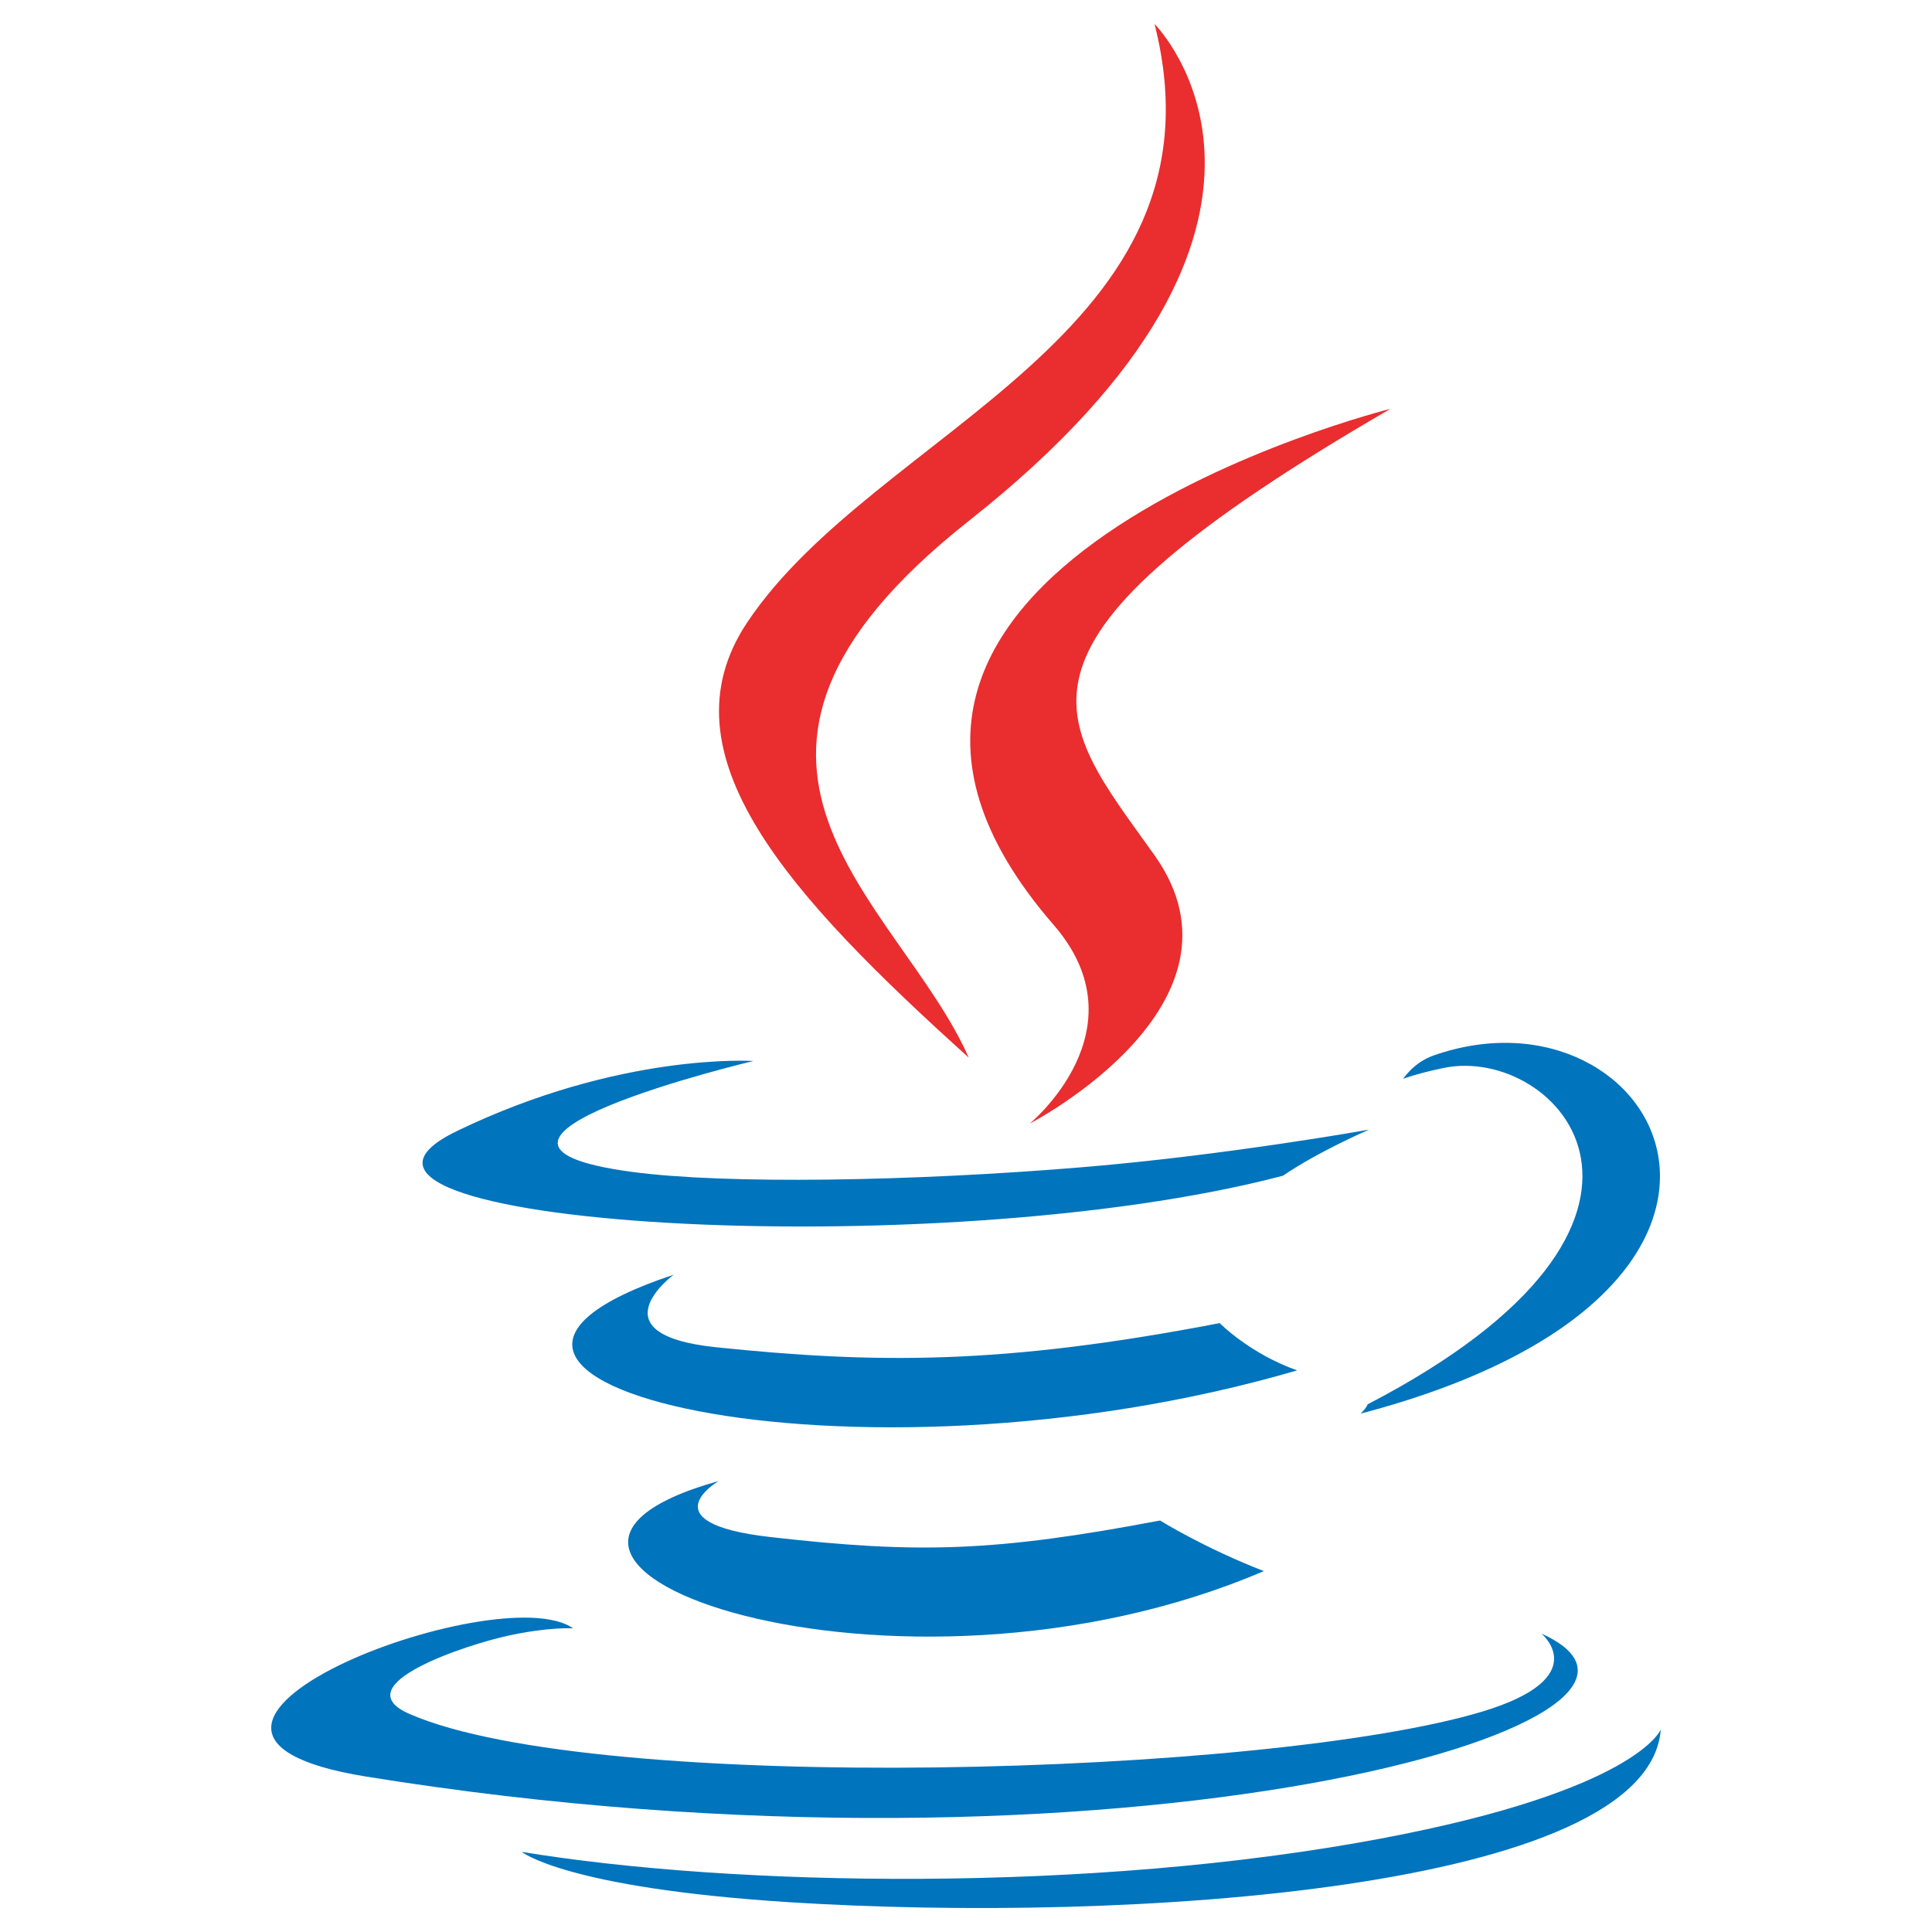
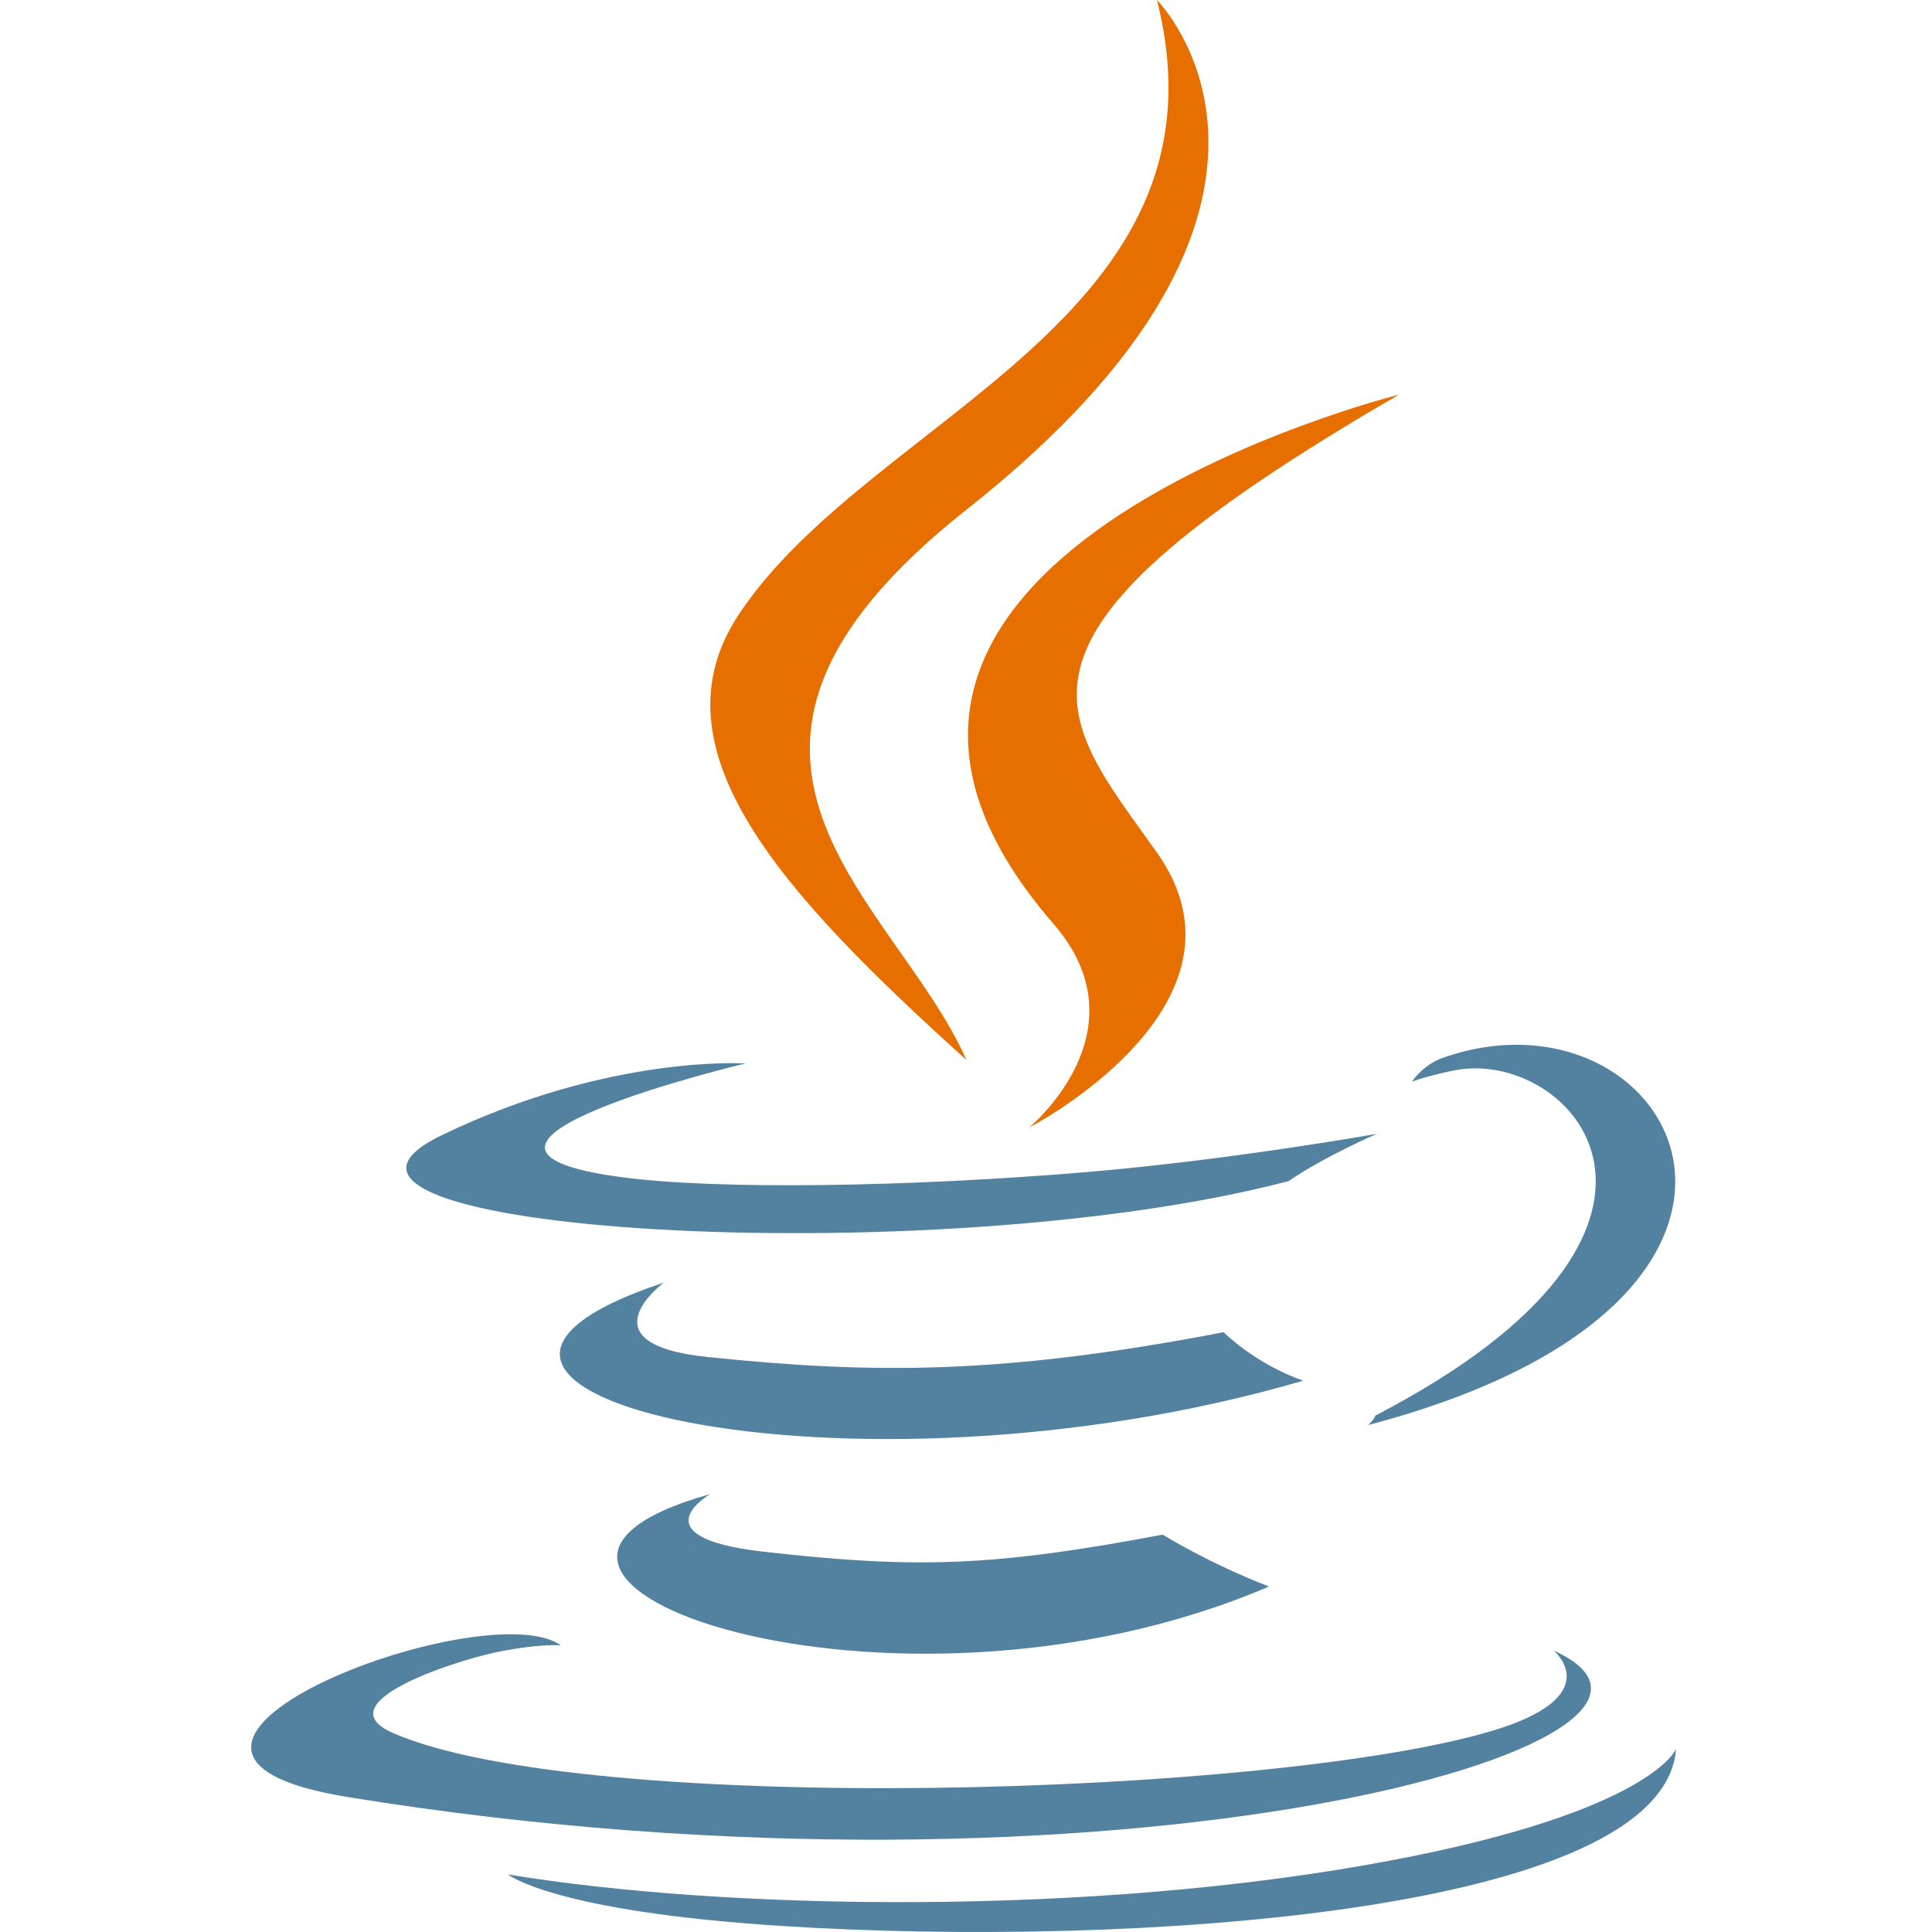
- <svg xmlns="http://www.w3.org/2000/svg" viewBox="0 0 128 128">
-   <path fill="#0074BD" d="M47.617 98.12s-4.767 2.774 3.397 3.71c9.892 1.13 14.947.968 25.845-1.092 0 0 2.871 1.795 6.873 3.351-24.439 10.47-55.308-.607-36.115-5.969zm-2.988-13.665s-5.348 3.959 2.823 4.805c10.567 1.091 18.91 1.18 33.354-1.6 0 0 1.993 2.025 5.132 3.131-29.542 8.64-62.446.68-41.309-6.336z" />
-   <path fill="#EA2D2E" d="M69.802 61.271c6.025 6.935-1.58 13.17-1.58 13.17s15.289-7.891 8.269-17.777c-6.559-9.215-11.587-13.792 15.635-29.58 0 .001-42.731 10.67-22.324 34.187z" />
-   <path fill="#0074BD" d="M102.123 108.229s3.529 2.91-3.888 5.159c-14.102 4.272-58.706 5.56-71.094.171-4.451-1.938 3.899-4.625 6.526-5.192 2.739-.593 4.303-.485 4.303-.485-4.953-3.487-32.013 6.85-13.743 9.815 49.821 8.076 90.817-3.637 77.896-9.468zM49.912 70.294s-22.686 5.389-8.033 7.348c6.188.828 18.518.638 30.011-.326 9.39-.789 18.813-2.474 18.813-2.474s-3.308 1.419-5.704 3.053c-23.042 6.061-67.544 3.238-54.731-2.958 10.832-5.239 19.644-4.643 19.644-4.643zm40.697 22.747c23.421-12.167 12.591-23.86 5.032-22.285-1.848.385-2.677.72-2.677.72s.688-1.079 2-1.543c14.953-5.255 26.451 15.503-4.823 23.725 0-.002.359-.327.468-.617z" />
-   <path fill="#EA2D2E" d="M76.491 1.587S89.459 14.563 64.188 34.51c-20.266 16.006-4.621 25.13-.007 35.559-11.831-10.673-20.509-20.07-14.688-28.815C58.041 28.42 81.722 22.195 76.491 1.587z" />
-   <path fill="#0074BD" d="M52.214 126.021c22.476 1.437 57-.8 57.817-11.436 0 0-1.571 4.032-18.577 7.231-19.186 3.612-42.854 3.191-56.887.874 0 .001 2.875 2.381 17.647 3.331z" />
+ <svg xmlns="http://www.w3.org/2000/svg" fill="none" viewBox="0 0 100 100">
+   <path fill="#5382A1" d="M36.753 77.336s-3.822 2.222 2.72 2.974c7.924.904 11.973.775 20.706-.878 0 0 2.296 1.44 5.502 2.686-19.576 8.39-44.304-.486-28.928-4.782M34.36 66.388s-4.286 3.172 2.26 3.85c8.464.873 15.149.944 26.716-1.283 0 0 1.6 1.622 4.116 2.509-23.668 6.92-50.03.546-33.092-5.076" />
+   <path fill="#E76F00" d="M54.527 47.816c4.823 5.553-1.268 10.55-1.268 10.55s12.248-6.322 6.623-14.24c-5.253-7.383-9.282-11.052 12.528-23.7 0 0-34.234 8.55-17.883 27.39" />
+   <path fill="#5382A1" d="M80.418 85.434s2.827 2.33-3.115 4.133c-11.3 3.423-47.03 4.457-56.956.136-3.568-1.552 3.124-3.706 5.228-4.158 2.195-.476 3.45-.387 3.45-.387-3.968-2.796-25.648 5.489-11.012 7.86 39.913 6.474 72.757-2.914 62.405-7.584M38.59 55.044s-18.174 4.317-6.436 5.884c4.956.664 14.837.514 24.04-.257 7.522-.634 15.075-1.984 15.075-1.984s-2.653 1.136-4.571 2.446c-18.457 4.854-54.11 2.596-43.846-2.369 8.68-4.196 15.738-3.72 15.738-3.72m32.603 18.224c18.762-9.75 10.088-19.118 4.033-17.856-1.484.309-2.146.577-2.146.577s.551-.863 1.603-1.237c11.978-4.211 21.19 12.42-3.867 19.008 0 0 .29-.26.377-.492" />
+   <path fill="#E76F00" d="M59.882 0s10.39 10.395-9.855 26.378c-16.234 12.82-3.702 20.131-.006 28.483-9.477-8.55-16.432-16.076-11.766-23.081C45.103 21.496 64.075 16.51 59.882 0" />
+   <path fill="#5382A1" d="M40.434 99.686c18.009 1.153 45.663-.64 46.318-9.16 0 0-1.259 3.23-14.883 5.795-15.371 2.893-34.329 2.555-45.573.701 0 0 2.302 1.905 14.138 2.664" />
</svg>
